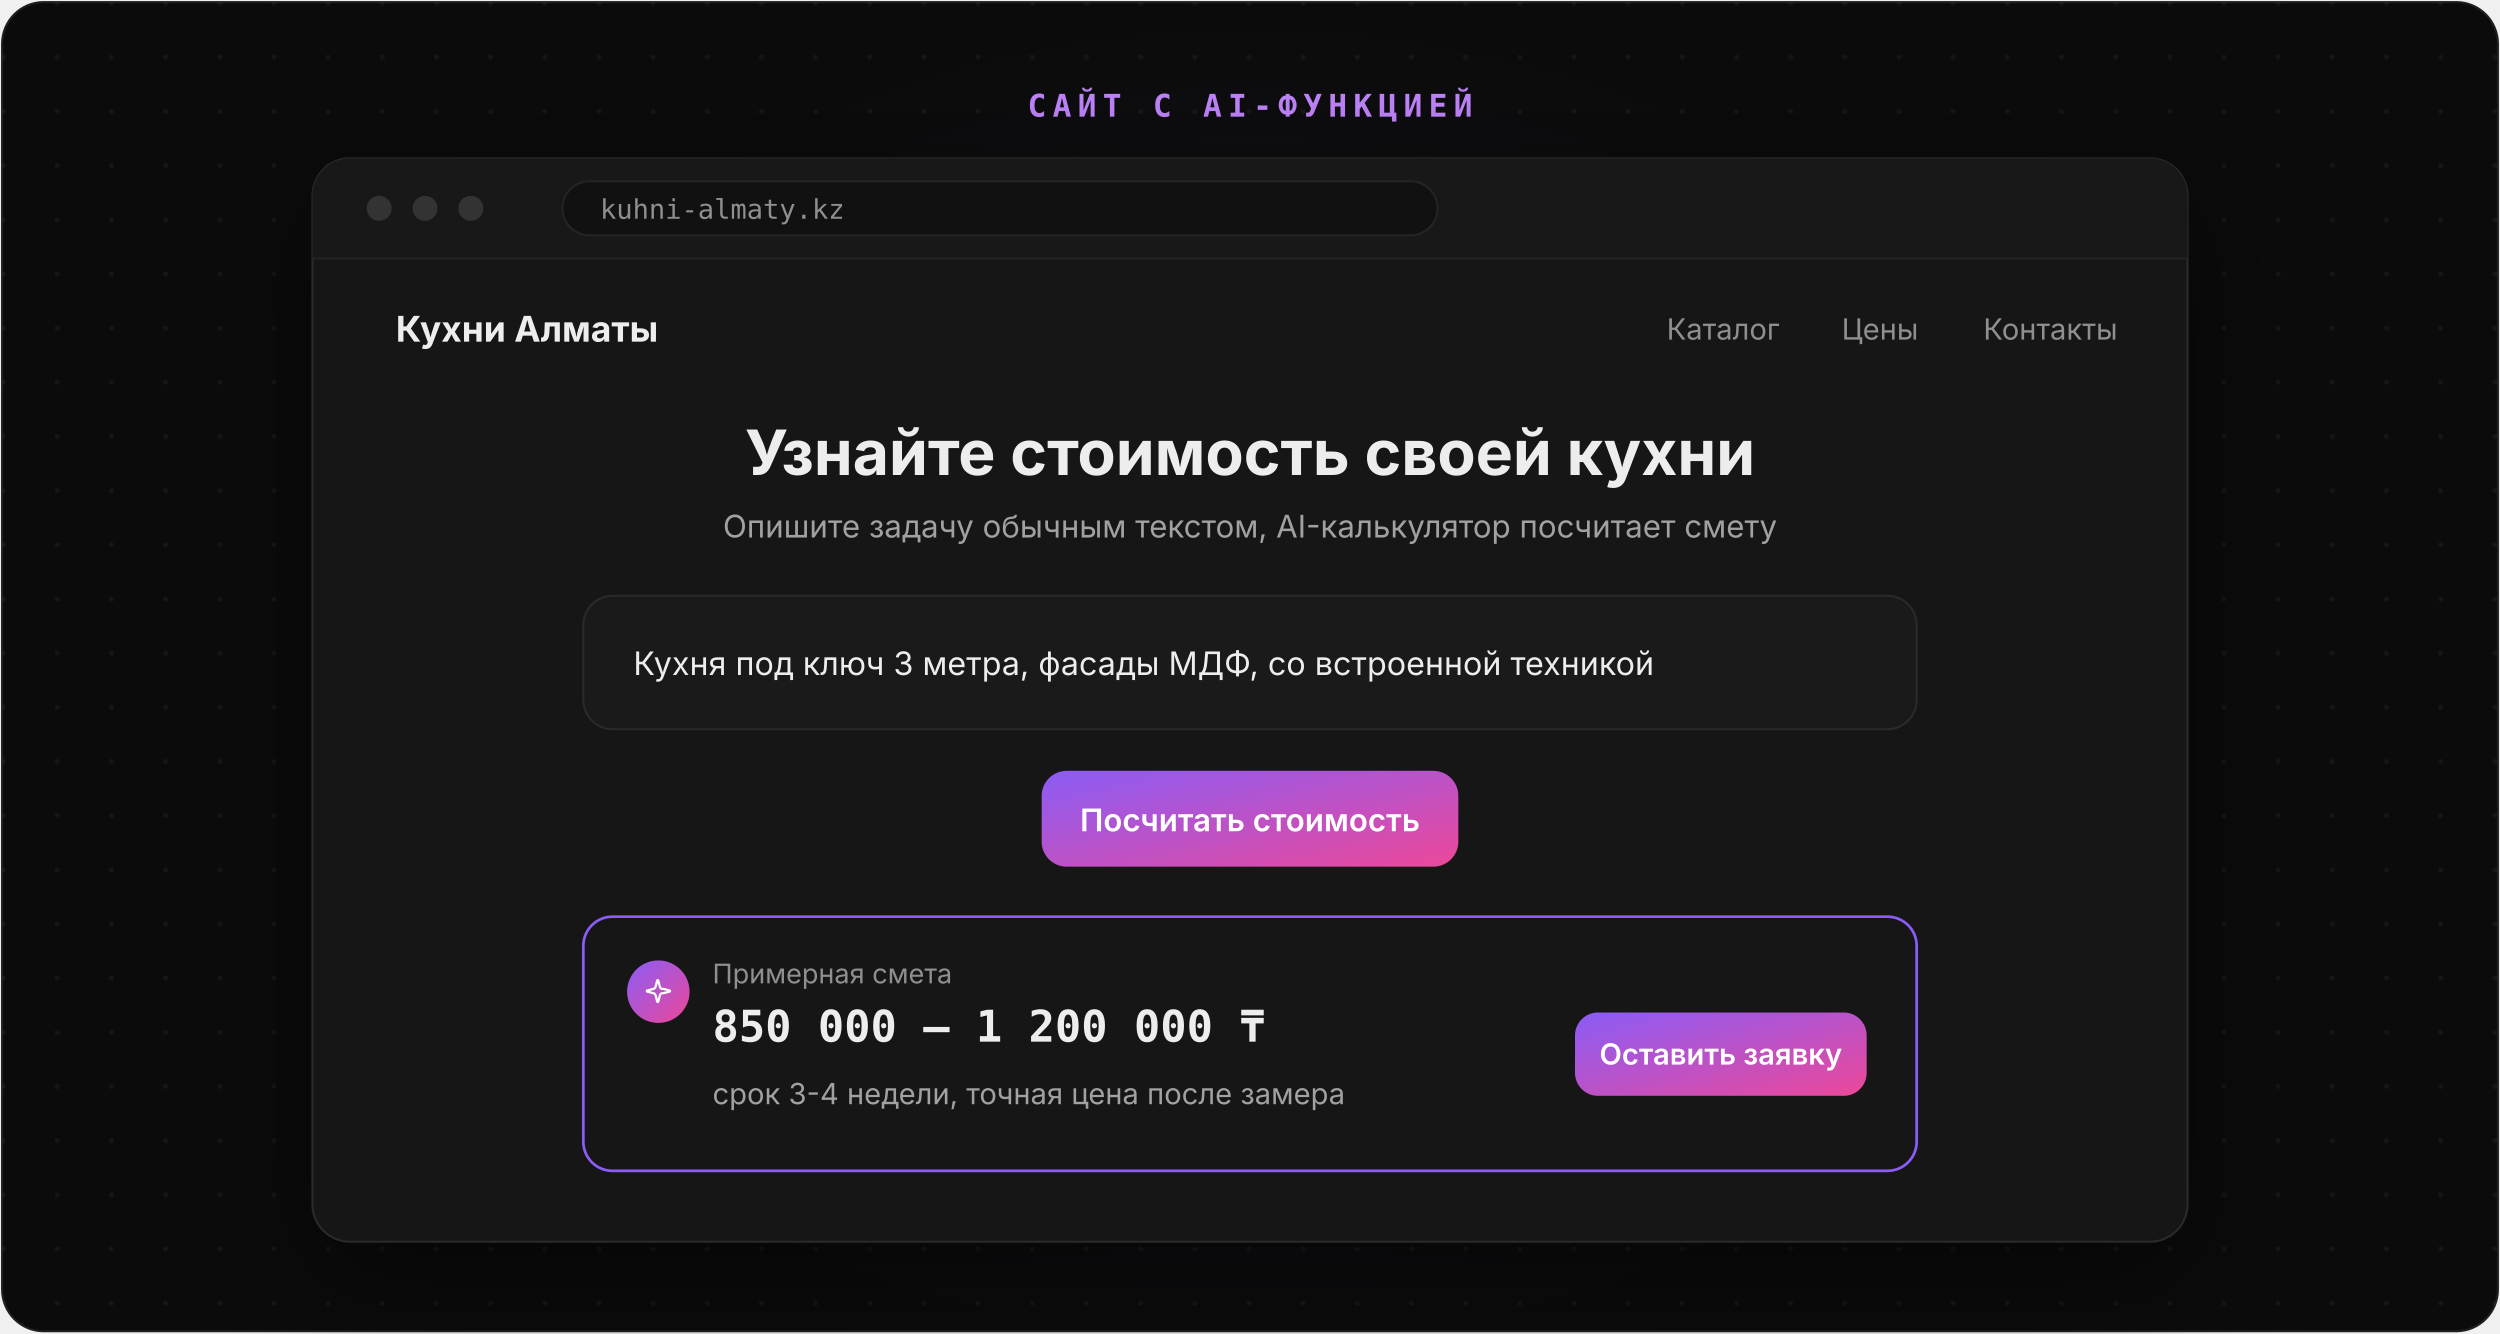
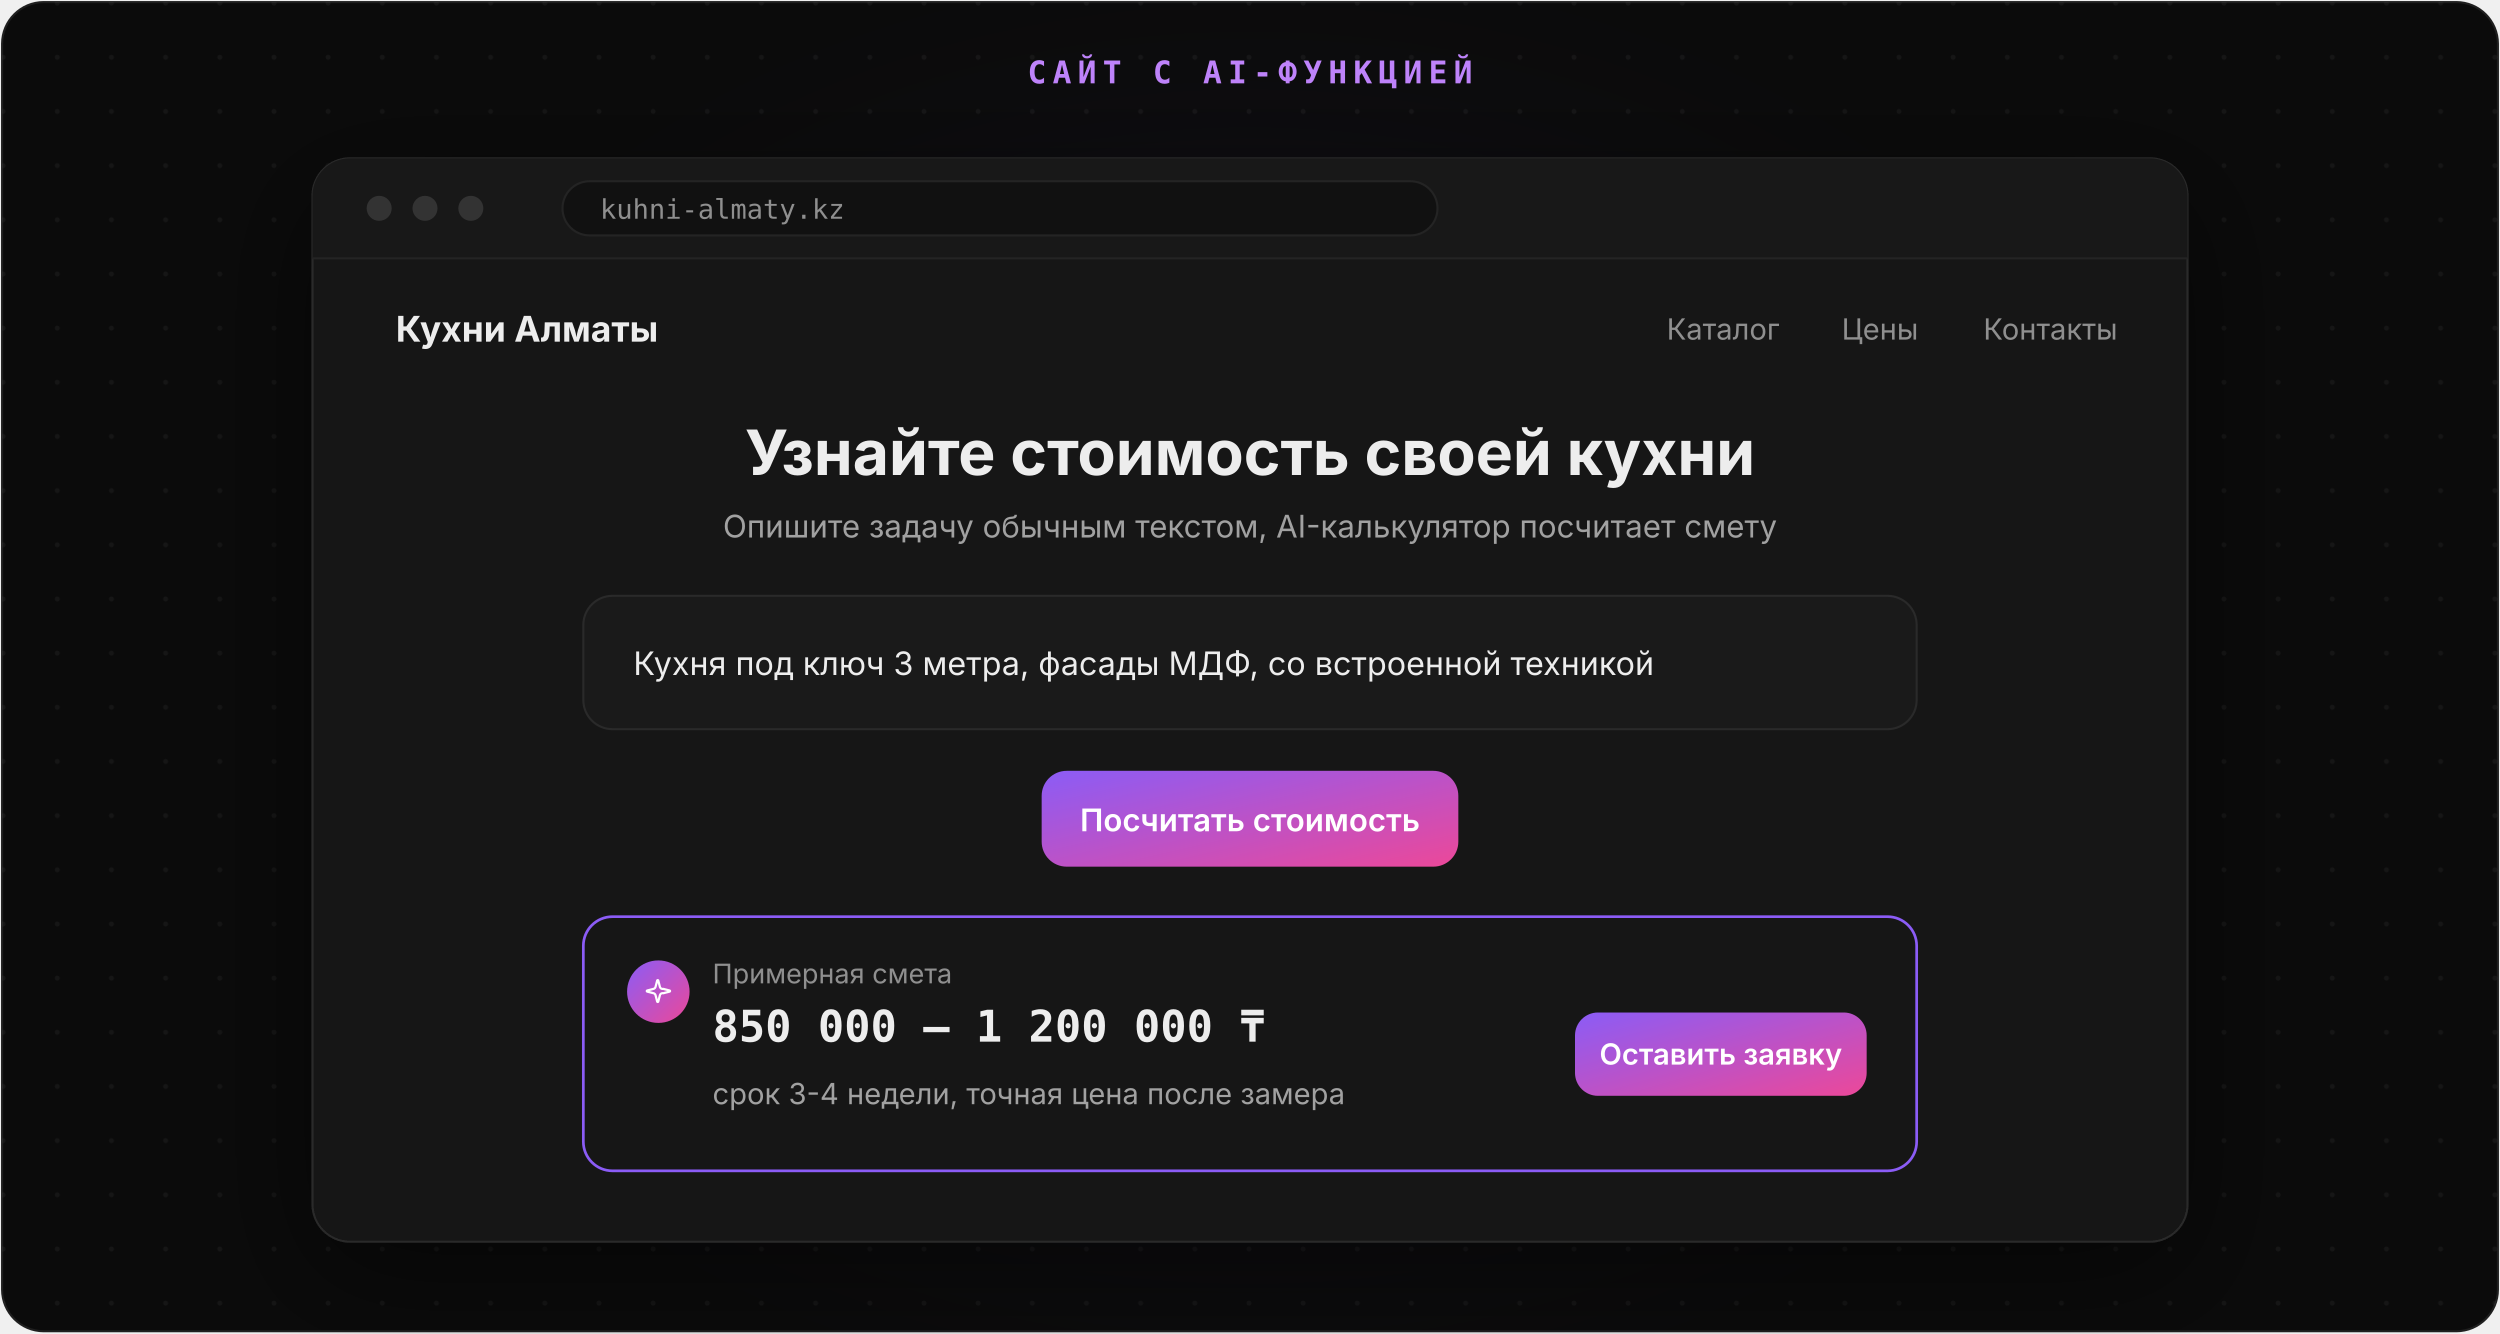
<svg xmlns="http://www.w3.org/2000/svg" viewBox="0 0 1200 640" width="1200" height="640" font-family="Inter, ui-sans-serif, system-ui, -apple-system, Segoe UI, sans-serif">
  <defs>
    <linearGradient id="grad" x1="0" y1="0" x2="1" y2="1">
      <stop offset="0" stop-color="#8b5cf6" />
      <stop offset="1" stop-color="#ec4899" />
    </linearGradient>
    <pattern id="dots" width="26" height="26" patternUnits="userSpaceOnUse">
      <circle cx="1.5" cy="1.5" r="1.2" fill="#ffffff" fill-opacity="0.045" />
    </pattern>
    <filter id="drop" x="-30%" y="-30%" width="160%" height="160%">
      <feDropShadow dx="0" dy="16" stdDeviation="28" flood-color="#000000" flood-opacity="0.5" />
    </filter>
    <filter id="glow" x="-60%" y="-60%" width="220%" height="220%">
      <feGaussianBlur stdDeviation="80" />
    </filter>
    <clipPath id="win">
      <rect x="150" y="76" width="900" height="520" rx="18" />
    </clipPath>
  </defs>
  <rect x="1" y="1" width="1198" height="638" rx="20" fill="#0b0b0b" stroke="#1f1f1f" />
  <rect x="1" y="1" width="1198" height="638" rx="20" fill="url(#dots)" />
  <ellipse cx="600" cy="330" rx="300" ry="200" fill="#8b5cf6" opacity="0.10" filter="url(#glow)" />
-   <text x="600" y="56" text-anchor="middle" font-family="ui-monospace, SFMono-Regular, Menlo, monospace" font-size="15" letter-spacing="3" fill="#c084fc" font-weight="600">САЙТ С AI-ФУНКЦИЕЙ</text>
+   <text x="600" y="40" text-anchor="middle" font-family="ui-monospace, SFMono-Regular, Menlo, monospace" font-size="15" letter-spacing="3" fill="#c084fc" font-weight="600">САЙТ С AI-ФУНКЦИЕЙ</text>
  <g filter="url(#drop)">
    <rect x="150" y="76" width="900" height="520" rx="18" fill="#131313" stroke="#2a2a2a" />
  </g>
  <g clip-path="url(#win)">
    <rect x="150" y="76" width="900" height="48" fill="#181818" />
    <circle cx="182" cy="100" r="6" fill="#333333" />
    <circle cx="204" cy="100" r="6" fill="#333333" />
    <circle cx="226" cy="100" r="6" fill="#333333" />
    <rect x="270" y="87" width="420" height="26" rx="13" fill="#111111" stroke="#242424" />
    <text x="288" y="105" fill="#8f8f8f" font-size="13" font-family="ui-monospace, monospace">kuhni-almaty.kz</text>
    <line x1="150" y1="124" x2="1050" y2="124" stroke="#242424" />
    <text x="190" y="164" fill="#ededed" font-size="17" font-weight="700">Кухни Алматы</text>
    <text x="800" y="163" fill="#8f8f8f" font-size="14">Каталог</text>
    <text x="884" y="163" fill="#8f8f8f" font-size="14">Цены</text>
    <text x="952" y="163" fill="#8f8f8f" font-size="14">Контакты</text>
    <text x="600" y="228" text-anchor="middle" fill="#ededed" font-size="30" font-weight="700">Узнайте стоимость своей кухни</text>
    <text x="600" y="258" text-anchor="middle" fill="#a1a1a1" font-size="15">Опишите задачу обычным текстом, AI-калькулятор посчитает смету</text>
    <rect x="280" y="286" width="640" height="64" rx="14" fill="#1a1a1a" stroke="#2a2a2a" />
    <text x="304" y="324" fill="#ededed" font-size="15.5">Кухня под ключ 3 метра, фасады МДФ, со встроенной техникой</text>
    <rect x="500" y="370" width="200" height="46" rx="12" fill="url(#grad)" />
    <text x="600" y="399" text-anchor="middle" fill="#ffffff" font-size="15" font-weight="600">Посчитать стоимость</text>
    <rect x="280" y="440" width="640" height="122" rx="14" fill="#161616" stroke="#8b5cf6" stroke-width="1.3" />
    <circle cx="316" cy="476" r="15" fill="url(#grad)" />
    <g transform="translate(308,468)" fill="none" stroke="#ffffff" stroke-width="1.6" stroke-linecap="round" stroke-linejoin="round">
      <path d="M9.94 14.5A2 2 0 0 0 8.5 13.06l-4.6-1.19a.4.4 0 0 1 0-.74l4.6-1.19A2 2 0 0 0 9.94 8.5l1.19-4.6a.4.4 0 0 1 .74 0l1.19 4.6A2 2 0 0 0 15.5 9.94l4.6 1.19a.4.4 0 0 1 0 .74l-4.6 1.19A2 2 0 0 0 13.06 14.5l-1.19 4.6a.4.4 0 0 1-.74 0z" transform="scale(0.67)" />
    </g>
    <text x="342" y="472" fill="#8f8f8f" font-size="13">Примерная смета</text>
    <text x="342" y="500" fill="#ededed" font-size="21" font-weight="700" font-family="ui-monospace, monospace">850 000 – 1 200 000 ₸</text>
    <text x="342" y="530" fill="#a1a1a1" font-size="14">срок 3-4 недели, точная цена после замера</text>
    <rect x="756" y="486" width="140" height="40" rx="11" fill="url(#grad)" />
    <text x="826" y="511" text-anchor="middle" fill="#ffffff" font-size="14" font-weight="600">Оставить заявку</text>
  </g>
</svg>
